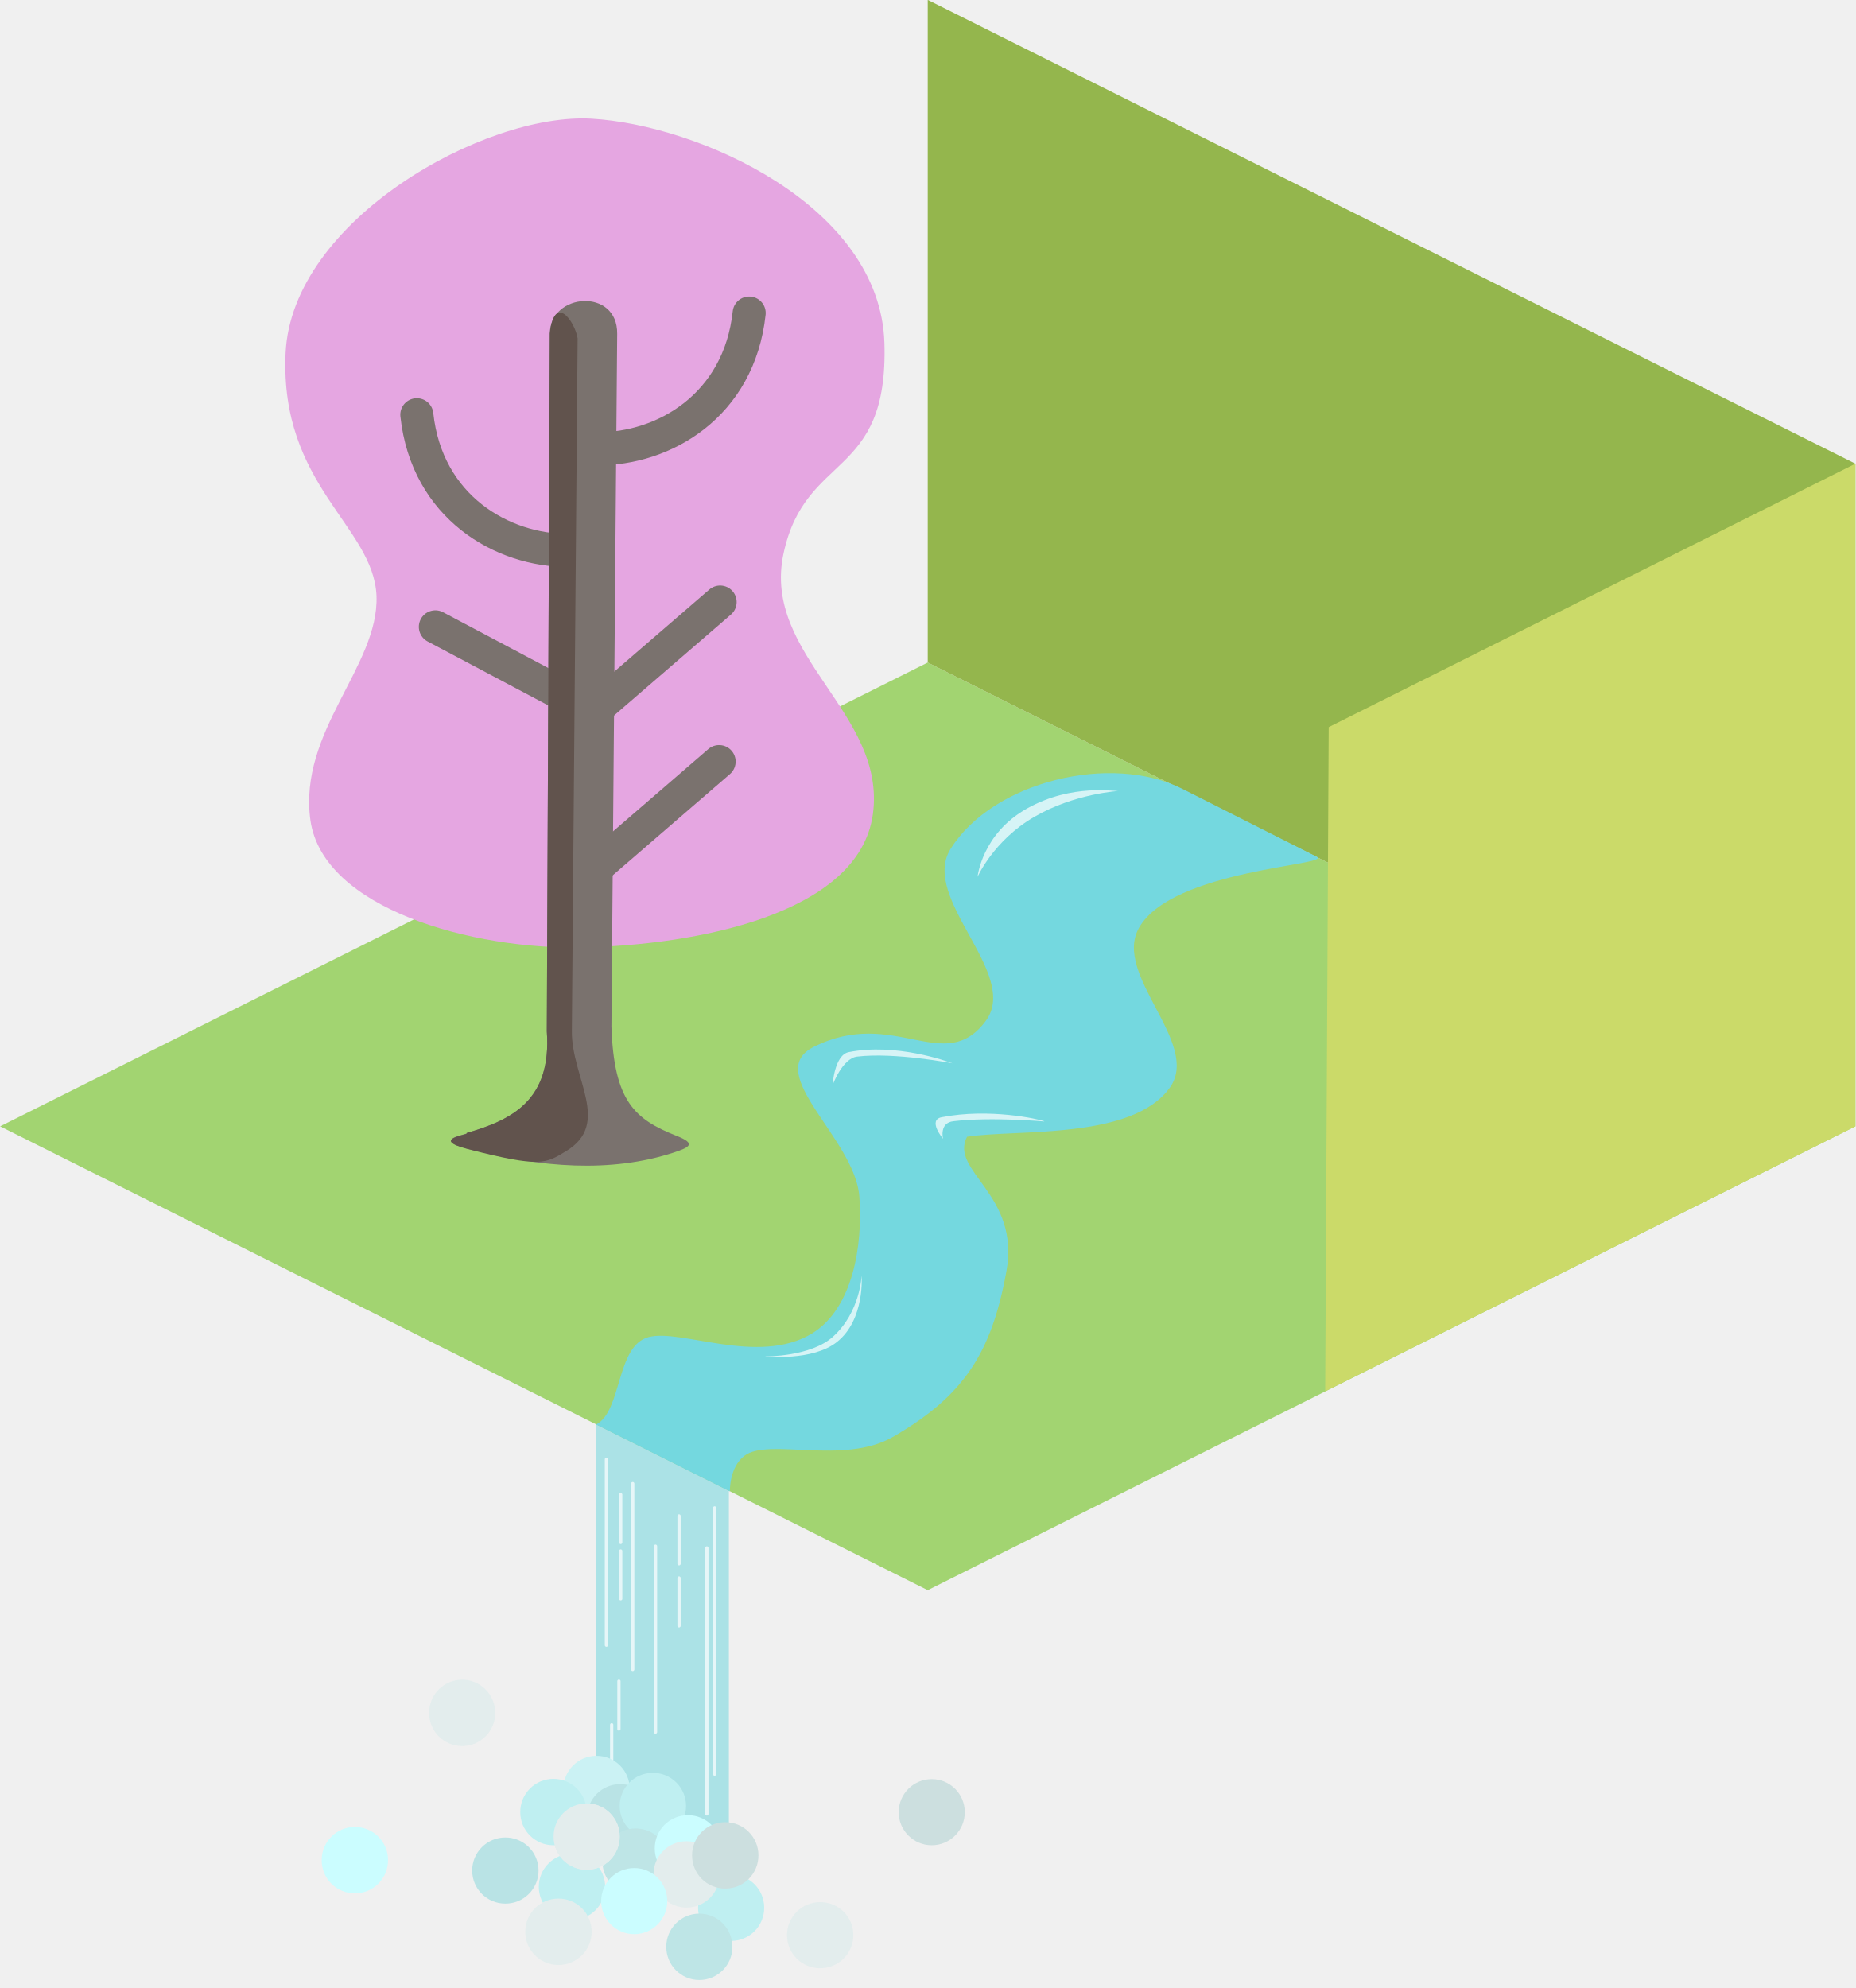
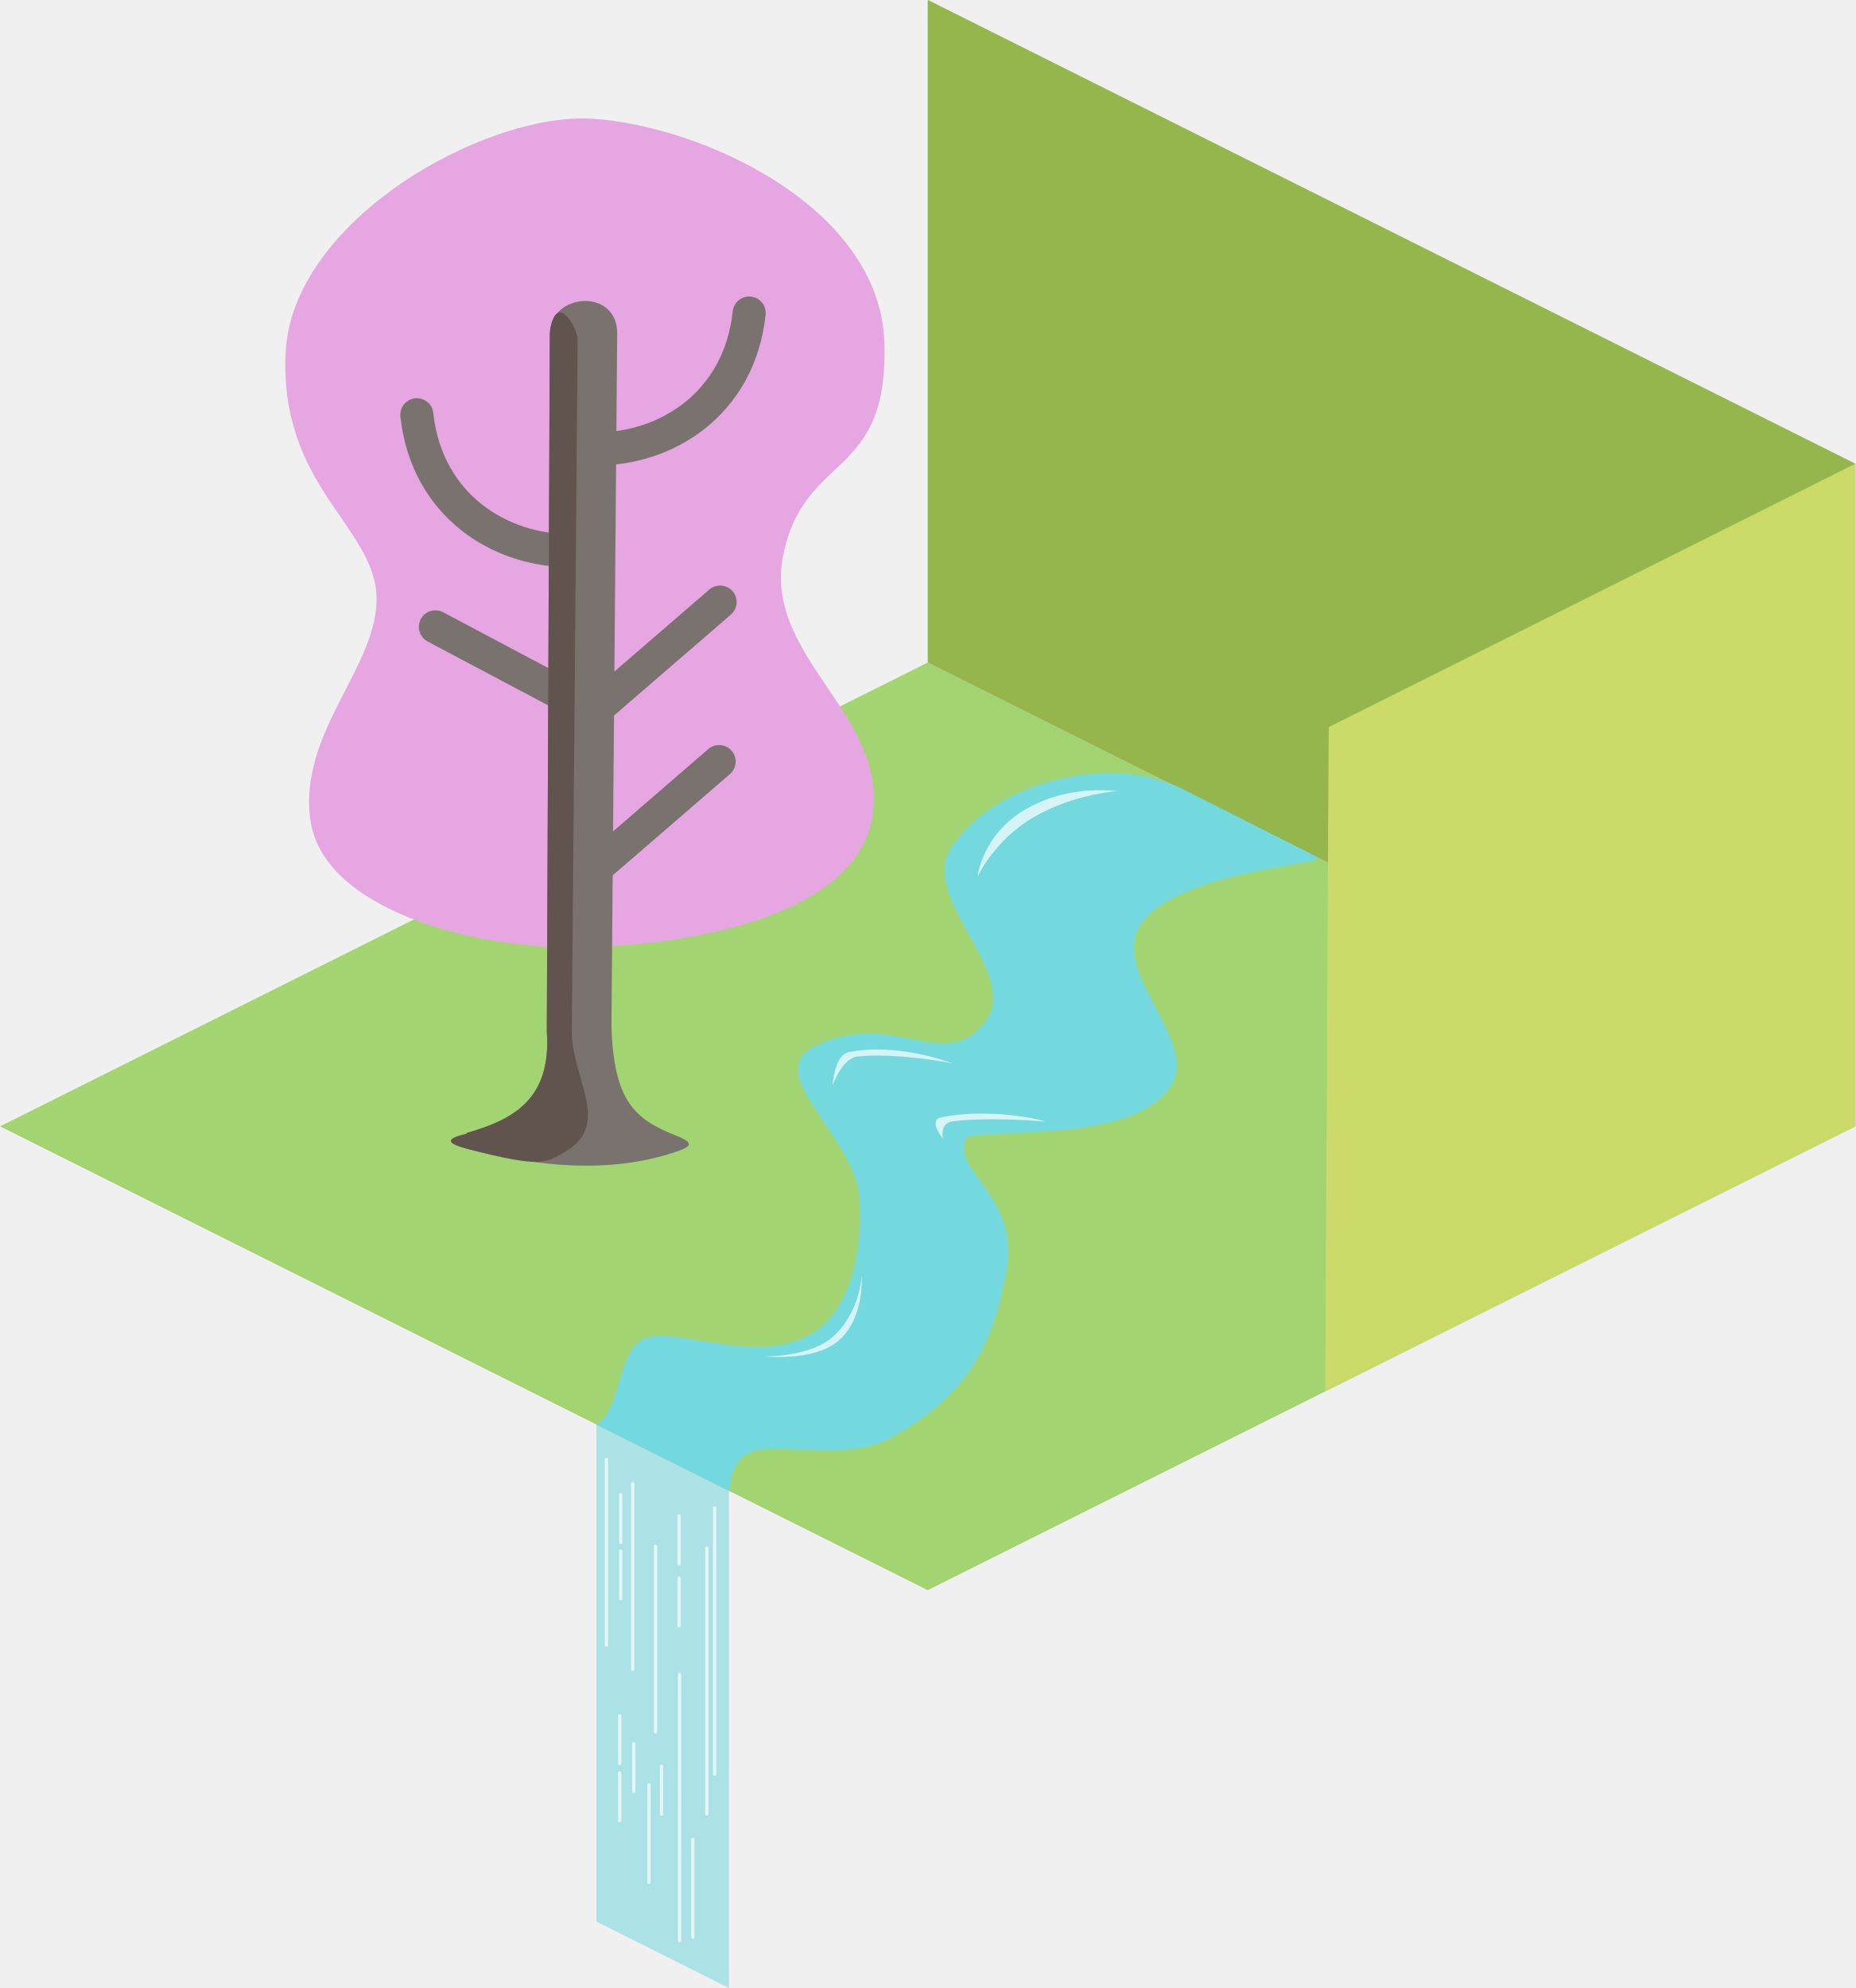
<svg xmlns="http://www.w3.org/2000/svg" width="28" height="30" viewBox="0 0 7.408 7.938" version="1.1" id="svg8">
  <defs id="defs2">
    </defs>
  <g id="layer4" style="display:inline">
-     <path id="path967" d="M 2.416,7.534 A 0.132,0.132 0 0 1 2.283,7.666 0.132,0.132 0 0 1 2.151,7.534 0.132,0.132 0 0 1 2.283,7.402 0.132,0.132 0 0 1 2.416,7.534 Z" style="opacity:1;fill:#bfeff1;fill-opacity:1;stroke:none;stroke-width:0.013;stroke-linecap:round;stroke-linejoin:round;stroke-miterlimit:4;stroke-dasharray:none;stroke-opacity:0.706" />
-     <path id="path963" d="M 3.051,7.617 A 0.132,0.132 0 0 1 2.919,7.75 0.132,0.132 0 0 1 2.787,7.617 0.132,0.132 0 0 1 2.919,7.485 0.132,0.132 0 0 1 3.051,7.617 Z" style="opacity:1;fill:#bfeff1;fill-opacity:1;stroke:none;stroke-width:0.013;stroke-linecap:round;stroke-linejoin:round;stroke-miterlimit:4;stroke-dasharray:none;stroke-opacity:0.706" />
-     <path style="display:inline;fill:#74d8df;fill-opacity:0.552;stroke:none;stroke-width:0.265px;stroke-linecap:butt;stroke-linejoin:miter;stroke-opacity:1" d="m 2.381,5.556 v 1.587 L 2.91,7.408 V 5.821 Z" id="path899" />
+     <path style="display:inline;fill:#74d8df;fill-opacity:0.552;stroke:none;stroke-width:0.265px;stroke-linecap:butt;stroke-linejoin:miter;stroke-opacity:1" d="m 2.381,5.556 10e-8,2.117 0.529,0.265 -10e-8,-2.117 z" id="path899" />
    <path style="fill:none;stroke:#ffffff;stroke-width:0.013;stroke-linecap:round;stroke-linejoin:round;stroke-miterlimit:4;stroke-dasharray:none;stroke-opacity:0.706" d="M 2.421,5.827 V 6.569" id="path904" />
    <path id="path906" d="M 2.853,6.021 V 7.084" style="fill:none;stroke:#ffffff;stroke-width:0.013;stroke-linecap:round;stroke-linejoin:round;stroke-miterlimit:4;stroke-dasharray:none;stroke-opacity:0.706" />
    <path style="fill:none;stroke:#ffffff;stroke-width:0.013;stroke-linecap:round;stroke-linejoin:round;stroke-miterlimit:4;stroke-dasharray:none;stroke-opacity:0.706" d="M 2.822,6.181 V 7.243" id="path908" />
    <path style="fill:none;stroke:#ffffff;stroke-width:0.013;stroke-linecap:round;stroke-linejoin:round;stroke-miterlimit:4;stroke-dasharray:none;stroke-opacity:0.706" d="M 2.526,5.924 V 6.666" id="path916" />
    <path id="path918" d="M 2.617,6.174 V 6.916" style="fill:none;stroke:#ffffff;stroke-width:0.013;stroke-linecap:round;stroke-linejoin:round;stroke-miterlimit:4;stroke-dasharray:none;stroke-opacity:0.706" />
    <path style="fill:none;stroke:#ffffff;stroke-width:0.013;stroke-linecap:round;stroke-linejoin:round;stroke-miterlimit:4;stroke-dasharray:none;stroke-opacity:0.706" d="M 2.478,5.968 V 6.159" id="path920" />
    <path id="path922" d="M 2.478,6.193 V 6.384" style="fill:none;stroke:#ffffff;stroke-width:0.013;stroke-linecap:round;stroke-linejoin:round;stroke-miterlimit:4;stroke-dasharray:none;stroke-opacity:0.706" />
+     <path id="path928" d="M 2.711,6.053 V 6.244" style="fill:none;stroke:#ffffff;stroke-width:0.013;stroke-linecap:round;stroke-linejoin:round;stroke-miterlimit:4;stroke-dasharray:none;stroke-opacity:0.706" />
+     <path style="fill:none;stroke:#ffffff;stroke-width:0.013;stroke-linecap:round;stroke-linejoin:round;stroke-miterlimit:4;stroke-dasharray:none;stroke-opacity:0.706" d="M 2.711,6.301 V 6.492" id="path930" />
+     <path style="fill:none;stroke:#ffffff;stroke-width:0.013;stroke-linecap:round;stroke-linejoin:round;stroke-miterlimit:4;stroke-dasharray:none;stroke-opacity:0.706" d="M 2.474,6.851 V 7.042" id="path970" />
+     <path id="path972" d="M 2.713,6.686 V 7.749" style="fill:none;stroke:#ffffff;stroke-width:0.013;stroke-linecap:round;stroke-linejoin:round;stroke-miterlimit:4;stroke-dasharray:none;stroke-opacity:0.706" />
+     <path id="path974" d="M 2.474,7.079 V 7.27" style="fill:none;stroke:#ffffff;stroke-width:0.013;stroke-linecap:round;stroke-linejoin:round;stroke-miterlimit:4;stroke-dasharray:none;stroke-opacity:0.706" />
+     <path style="fill:none;stroke:#ffffff;stroke-width:0.013;stroke-linecap:round;stroke-linejoin:round;stroke-miterlimit:4;stroke-dasharray:none;stroke-opacity:0.706" d="M 2.591,7.126 V 7.515" id="path976" />
+     <path style="fill:none;stroke:#ffffff;stroke-width:0.013;stroke-linecap:round;stroke-linejoin:round;stroke-miterlimit:4;stroke-dasharray:none;stroke-opacity:0.706" d="M 2.641,7.053 V 7.244" id="path980" />
+     <path id="path982" d="M 2.766,7.345 V 7.735" style="fill:none;stroke:#ffffff;stroke-width:0.013;stroke-linecap:round;stroke-linejoin:round;stroke-miterlimit:4;stroke-dasharray:none;stroke-opacity:0.706" />
+     <path style="fill:none;stroke:#ffffff;stroke-width:0.013;stroke-linecap:round;stroke-linejoin:round;stroke-miterlimit:4;stroke-dasharray:none;stroke-opacity:0.706" d="M 2.53,6.962 V 7.153" id="path984" />
+   </g>
+   <g id="layer5" style="display:none">
+     <path id="path967" d="M 2.416,7.534 A 0.132,0.132 0 0 1 2.283,7.666 0.132,0.132 0 0 1 2.151,7.534 0.132,0.132 0 0 1 2.283,7.402 0.132,0.132 0 0 1 2.416,7.534 Z" style="opacity:1;fill:#bfeff1;fill-opacity:1;stroke:none;stroke-width:0.013;stroke-linecap:round;stroke-linejoin:round;stroke-miterlimit:4;stroke-dasharray:none;stroke-opacity:0.706" />
+     <path id="path963" d="M 3.051,7.617 A 0.132,0.132 0 0 1 2.919,7.75 0.132,0.132 0 0 1 2.787,7.617 0.132,0.132 0 0 1 2.919,7.485 0.132,0.132 0 0 1 3.051,7.617 Z" style="opacity:1;fill:#bfeff1;fill-opacity:1;stroke:none;stroke-width:0.013;stroke-linecap:round;stroke-linejoin:round;stroke-miterlimit:4;stroke-dasharray:none;stroke-opacity:0.706" />
    <path style="fill:none;stroke:#ffffff;stroke-width:0.013;stroke-linecap:round;stroke-linejoin:round;stroke-miterlimit:4;stroke-dasharray:none;stroke-opacity:0.706" d="M 2.471,6.713 V 6.904" id="path924" />
    <path id="path926" d="M 2.442,6.887 V 7.078" style="fill:none;stroke:#ffffff;stroke-width:0.013;stroke-linecap:round;stroke-linejoin:round;stroke-miterlimit:4;stroke-dasharray:none;stroke-opacity:0.706" />
-     <path id="path928" d="M 2.711,6.053 V 6.244" style="fill:none;stroke:#ffffff;stroke-width:0.013;stroke-linecap:round;stroke-linejoin:round;stroke-miterlimit:4;stroke-dasharray:none;stroke-opacity:0.706" />
-     <path style="fill:none;stroke:#ffffff;stroke-width:0.013;stroke-linecap:round;stroke-linejoin:round;stroke-miterlimit:4;stroke-dasharray:none;stroke-opacity:0.706" d="M 2.711,6.301 V 6.492" id="path930" />
    <path style="opacity:1;fill:#cbf2f4;fill-opacity:1;stroke:none;stroke-width:0.013;stroke-linecap:round;stroke-linejoin:round;stroke-miterlimit:4;stroke-dasharray:none;stroke-opacity:0.706" d="M 2.514,7.144 A 0.132,0.132 0 0 1 2.381,7.276 0.132,0.132 0 0 1 2.249,7.144 0.132,0.132 0 0 1 2.381,7.011 0.132,0.132 0 0 1 2.514,7.144 Z" id="path932" />
    <path id="path935" d="M 2.609,7.256 A 0.132,0.132 0 0 1 2.476,7.389 0.132,0.132 0 0 1 2.344,7.256 0.132,0.132 0 0 1 2.476,7.124 0.132,0.132 0 0 1 2.609,7.256 Z" style="opacity:1;fill:#b9e3e5;fill-opacity:1;stroke:none;stroke-width:0.013;stroke-linecap:round;stroke-linejoin:round;stroke-miterlimit:4;stroke-dasharray:none;stroke-opacity:0.706" />
    <path style="opacity:1;fill:#bfeff1;fill-opacity:1;stroke:none;stroke-width:0.013;stroke-linecap:round;stroke-linejoin:round;stroke-miterlimit:4;stroke-dasharray:none;stroke-opacity:0.706" d="M 2.739,7.211 A 0.132,0.132 0 0 1 2.606,7.343 0.132,0.132 0 0 1 2.474,7.211 0.132,0.132 0 0 1 2.606,7.079 0.132,0.132 0 0 1 2.739,7.211 Z" id="path937" />
    <path id="path939" d="M 2.67,7.433 A 0.132,0.132 0 0 1 2.538,7.565 0.132,0.132 0 0 1 2.405,7.433 0.132,0.132 0 0 1 2.538,7.301 0.132,0.132 0 0 1 2.67,7.433 Z" style="opacity:1;fill:#bee5e6;fill-opacity:1;stroke:none;stroke-width:0.013;stroke-linecap:round;stroke-linejoin:round;stroke-miterlimit:4;stroke-dasharray:none;stroke-opacity:0.706" />
    <path style="opacity:1;fill:#cbfdff;fill-opacity:1;stroke:none;stroke-width:0.013;stroke-linecap:round;stroke-linejoin:round;stroke-miterlimit:4;stroke-dasharray:none;stroke-opacity:0.706" d="M 2.879,7.381 A 0.132,0.132 0 0 1 2.747,7.513 0.132,0.132 0 0 1 2.614,7.381 0.132,0.132 0 0 1 2.747,7.248 0.132,0.132 0 0 1 2.879,7.381 Z" id="path941" />
    <path id="path943" d="M 2.873,7.484 A 0.132,0.132 0 0 1 2.741,7.617 0.132,0.132 0 0 1 2.609,7.484 0.132,0.132 0 0 1 2.741,7.352 0.132,0.132 0 0 1 2.873,7.484 Z" style="opacity:1;fill:#e3eded;fill-opacity:1;stroke:none;stroke-width:0.013;stroke-linecap:round;stroke-linejoin:round;stroke-miterlimit:4;stroke-dasharray:none;stroke-opacity:0.706" />
    <path style="opacity:1;fill:#ccdfdf;fill-opacity:1;stroke:none;stroke-width:0.013;stroke-linecap:round;stroke-linejoin:round;stroke-miterlimit:4;stroke-dasharray:none;stroke-opacity:0.706" d="M 3.028,7.408 A 0.132,0.132 0 0 1 2.896,7.541 0.132,0.132 0 0 1 2.763,7.408 0.132,0.132 0 0 1 2.896,7.276 0.132,0.132 0 0 1 3.028,7.408 Z" id="path945" />
    <path style="opacity:1;fill:#e3eded;fill-opacity:1;stroke:none;stroke-width:0.013;stroke-linecap:round;stroke-linejoin:round;stroke-miterlimit:4;stroke-dasharray:none;stroke-opacity:0.706" d="M 2.474,7.333 A 0.132,0.132 0 0 1 2.342,7.466 0.132,0.132 0 0 1 2.21,7.333 0.132,0.132 0 0 1 2.342,7.201 0.132,0.132 0 0 1 2.474,7.333 Z" id="path947" />
    <path id="path951" d="M 2.342,7.236 A 0.132,0.132 0 0 1 2.209,7.368 0.132,0.132 0 0 1 2.077,7.236 0.132,0.132 0 0 1 2.209,7.103 0.132,0.132 0 0 1 2.342,7.236 Z" style="opacity:1;fill:#bfeff1;fill-opacity:1;stroke:none;stroke-width:0.013;stroke-linecap:round;stroke-linejoin:round;stroke-miterlimit:4;stroke-dasharray:none;stroke-opacity:0.706" />
    <path id="path949" d="M 2.474,7.333 A 0.132,0.132 0 0 1 2.342,7.466 0.132,0.132 0 0 1 2.21,7.333 0.132,0.132 0 0 1 2.342,7.201 0.132,0.132 0 0 1 2.474,7.333 Z" style="opacity:1;fill:#e3eded;fill-opacity:1;stroke:none;stroke-width:0.013;stroke-linecap:round;stroke-linejoin:round;stroke-miterlimit:4;stroke-dasharray:none;stroke-opacity:0.706" />
    <path style="opacity:1;fill:#b9e3e5;fill-opacity:1;stroke:none;stroke-width:0.013;stroke-linecap:round;stroke-linejoin:round;stroke-miterlimit:4;stroke-dasharray:none;stroke-opacity:0.706" d="M 2.15,7.469 A 0.132,0.132 0 0 1 2.017,7.601 0.132,0.132 0 0 1 1.885,7.469 0.132,0.132 0 0 1 2.017,7.337 0.132,0.132 0 0 1 2.15,7.469 Z" id="path953" />
    <path id="path955" d="M 2.664,7.591 A 0.132,0.132 0 0 1 2.532,7.723 0.132,0.132 0 0 1 2.4,7.591 0.132,0.132 0 0 1 2.532,7.459 0.132,0.132 0 0 1 2.664,7.591 Z" style="opacity:1;fill:#cbfdff;fill-opacity:1;stroke:none;stroke-width:0.013;stroke-linecap:round;stroke-linejoin:round;stroke-miterlimit:4;stroke-dasharray:none;stroke-opacity:0.706" />
    <path style="opacity:1;fill:#e3eded;fill-opacity:1;stroke:none;stroke-width:0.013;stroke-linecap:round;stroke-linejoin:round;stroke-miterlimit:4;stroke-dasharray:none;stroke-opacity:0.706" d="M 2.362,7.713 A 0.132,0.132 0 0 1 2.229,7.846 0.132,0.132 0 0 1 2.097,7.713 0.132,0.132 0 0 1 2.229,7.581 0.132,0.132 0 0 1 2.362,7.713 Z" id="path957" />
    <path style="opacity:1;fill:#bee5e6;fill-opacity:1;stroke:none;stroke-width:0.013;stroke-linecap:round;stroke-linejoin:round;stroke-miterlimit:4;stroke-dasharray:none;stroke-opacity:0.706" d="M 2.924,7.774 A 0.132,0.132 0 0 1 2.792,7.906 0.132,0.132 0 0 1 2.66,7.774 0.132,0.132 0 0 1 2.792,7.641 0.132,0.132 0 0 1 2.924,7.774 Z" id="path959" />
    <path style="opacity:1;fill:#e3eded;fill-opacity:1;stroke:none;stroke-width:0.013;stroke-linecap:round;stroke-linejoin:round;stroke-miterlimit:4;stroke-dasharray:none;stroke-opacity:0.706" d="M 1.977,6.84 A 0.132,0.132 0 0 1 1.845,6.972 0.132,0.132 0 0 1 1.713,6.84 0.132,0.132 0 0 1 1.845,6.707 0.132,0.132 0 0 1 1.977,6.84 Z" id="path961" />
    <path style="opacity:1;fill:#e3eded;fill-opacity:1;stroke:none;stroke-width:0.013;stroke-linecap:round;stroke-linejoin:round;stroke-miterlimit:4;stroke-dasharray:none;stroke-opacity:0.706" d="M 3.407,7.727 A 0.132,0.132 0 0 1 3.274,7.859 0.132,0.132 0 0 1 3.142,7.727 0.132,0.132 0 0 1 3.274,7.595 0.132,0.132 0 0 1 3.407,7.727 Z" id="path965" />
    <path id="path969" d="M 3.852,7.236 A 0.132,0.132 0 0 1 3.72,7.368 0.132,0.132 0 0 1 3.588,7.236 0.132,0.132 0 0 1 3.72,7.104 0.132,0.132 0 0 1 3.852,7.236 Z" style="opacity:1;fill:#ccdfdf;fill-opacity:1;stroke:none;stroke-width:0.013;stroke-linecap:round;stroke-linejoin:round;stroke-miterlimit:4;stroke-dasharray:none;stroke-opacity:0.706" />
    <path id="path971" d="M 1.549,7.427 A 0.132,0.132 0 0 1 1.417,7.56 0.132,0.132 0 0 1 1.284,7.427 0.132,0.132 0 0 1 1.417,7.295 0.132,0.132 0 0 1 1.549,7.427 Z" style="opacity:1;fill:#cbfdff;fill-opacity:1;stroke:none;stroke-width:0.013;stroke-linecap:round;stroke-linejoin:round;stroke-miterlimit:4;stroke-dasharray:none;stroke-opacity:0.706" />
  </g>
  <g id="layer1" transform="translate(0,-289.0625)" style="display:inline">
    <path style="fill:#a2d471;fill-opacity:1;stroke:none;stroke-width:0.265px;stroke-linecap:butt;stroke-linejoin:miter;stroke-opacity:1" d="M -6.6666669e-8,293.56 3.704,295.412 7.408,293.56 3.704,291.708 Z" id="path820" />
    <path id="path866" d="m 3.704,289.062 3.704,1.852 v 2.646 l -3.704,-1.852 z" style="fill:#94b64d;fill-opacity:1;stroke:none;stroke-width:0.265px;stroke-linecap:butt;stroke-linejoin:miter;stroke-opacity:1" />
    <path style="fill:#cbda69;fill-opacity:1;stroke:none;stroke-width:0.265px;stroke-linecap:butt;stroke-linejoin:miter;stroke-opacity:1" d="m 5.305,291.966 2.103,-1.052 v 2.646 l -2.117,1.058 z" id="path816" />
  </g>
  <g id="layer3" style="display:inline">
    <path style="display:inline;fill:#74d8df;fill-opacity:1;stroke:none;stroke-width:0.265px;stroke-linecap:butt;stroke-linejoin:miter;stroke-opacity:1" d="M 4.721,3.15 C 4.437,3.006 3.964,3.119 3.795,3.39 3.672,3.588 4.074,3.888 3.936,4.076 3.771,4.299 3.571,4.019 3.249,4.18 3.041,4.284 3.415,4.547 3.431,4.779 3.445,4.971 3.406,5.225 3.241,5.325 3.027,5.454 2.718,5.304 2.589,5.339 2.459,5.374 2.484,5.634 2.38,5.688 L 2.914,5.955 c 0,0 -0.003,-0.096 0.058,-0.142 C 3.067,5.74 3.367,5.851 3.564,5.738 3.849,5.574 3.959,5.401 4.018,5.077 4.075,4.768 3.789,4.677 3.861,4.539 4.053,4.508 4.523,4.554 4.672,4.341 4.795,4.164 4.44,3.892 4.548,3.704 4.681,3.471 5.323,3.455 5.257,3.421 Z" id="path883" />
    <path style="display:inline;fill:#ffffff;fill-opacity:0.706;stroke:none;stroke-width:0.265px;stroke-linecap:butt;stroke-linejoin:miter;stroke-opacity:1" d="m 4.469,3.158 c -0.017,0.004 -0.187,-0.031 -0.368,0.07 -0.181,0.101 -0.198,0.273 -0.198,0.273 0,0 0.064,-0.145 0.226,-0.239 C 4.29,3.168 4.469,3.158 4.469,3.158 Z" id="path885" />
    <path id="path887" d="m 3.803,4.246 c -0.023,-0.009 -0.227,-0.082 -0.414,-0.045 -0.058,0.011 -0.065,0.132 -0.065,0.132 0,0 0.039,-0.107 0.098,-0.114 0.151,-0.018 0.382,0.027 0.382,0.027 z" style="display:inline;fill:#ffffff;fill-opacity:0.706;stroke:none;stroke-width:0.265px;stroke-linecap:butt;stroke-linejoin:miter;stroke-opacity:1" />
    <path style="display:inline;fill:#ffffff;fill-opacity:0.706;stroke:none;stroke-width:0.265px;stroke-linecap:butt;stroke-linejoin:miter;stroke-opacity:1" d="M 3.056,5.417 C 3.058,5.416 3.245,5.436 3.342,5.358 3.454,5.269 3.44,5.093 3.44,5.093 c 0,0 -0.005,0.146 -0.114,0.244 -0.089,0.081 -0.269,0.079 -0.269,0.079 z" id="path889" />
    <path style="display:inline;fill:#ffffff;fill-opacity:0.706;stroke:none;stroke-width:0.265px;stroke-linecap:butt;stroke-linejoin:miter;stroke-opacity:1" d="m 4.169,4.477 c -0.023,-0.009 -0.221,-0.053 -0.409,-0.016 -0.058,0.011 0.005,0.086 0.005,0.086 0,0 -0.016,-0.064 0.042,-0.07 0.151,-0.018 0.362,10e-4 0.362,10e-4 z" id="path891" />
  </g>
  <g id="layer2" style="display:inline">
    <path style="fill:#e5a6e1;fill-opacity:1;stroke:none;stroke-width:0.265px;stroke-linecap:butt;stroke-linejoin:miter;stroke-opacity:1" d="M 2.362,0.474 C 1.934,0.449 1.164,0.88 1.14,1.41 1.116,1.939 1.492,2.101 1.503,2.38 1.513,2.66 1.19,2.92 1.239,3.275 1.289,3.629 1.888,3.793 2.327,3.783 2.766,3.774 3.429,3.655 3.485,3.251 3.54,2.847 3.041,2.618 3.128,2.211 3.215,1.803 3.548,1.917 3.531,1.369 3.514,0.821 2.79,0.499 2.362,0.474 Z" id="path881" />
    <path style="fill:#7a726e;fill-opacity:1;stroke:none;stroke-width:0.265px;stroke-linecap:butt;stroke-linejoin:miter;stroke-opacity:1" d="M 1.863,4.524 C 2.043,4.472 2.203,4.394 2.183,4.118 l 0.012,-2.786 c 6.823e-4,-0.163 0.271,-0.184 0.269,0.001 l -0.023,2.766 c 0.01,0.299 0.093,0.37 0.259,0.436 0.082,0.032 0.053,0.046 -0.01,0.067 -0.251,0.082 -0.529,0.061 -0.823,-0.015 -0.151,-0.039 0.002,-0.057 -0.004,-0.062 z" id="path869" />
    <path style="fill:none;fill-opacity:1;stroke:#7a726e;stroke-width:0.132;stroke-linecap:round;stroke-linejoin:round;stroke-miterlimit:4;stroke-dasharray:none;stroke-opacity:1" d="M 2.35,3.491 2.871,3.041" id="path871" />
    <path id="path873" d="M 2.354,2.854 2.875,2.404" style="fill:none;fill-opacity:1;stroke:#7a726e;stroke-width:0.132;stroke-linecap:round;stroke-linejoin:round;stroke-miterlimit:4;stroke-dasharray:none;stroke-opacity:1" />
    <path style="fill:none;fill-opacity:1;stroke:#7a726e;stroke-width:0.132;stroke-linecap:round;stroke-linejoin:round;stroke-miterlimit:4;stroke-dasharray:none;stroke-opacity:1" d="M 1.738,2.503 2.3,2.801" id="path875" />
    <path id="path877" d="M 1.664,1.656 C 1.704,2.025 2.005,2.199 2.271,2.198" style="fill:none;fill-opacity:1;stroke:#7a726e;stroke-width:0.132;stroke-linecap:round;stroke-linejoin:round;stroke-miterlimit:4;stroke-dasharray:none;stroke-opacity:1" />
    <path style="fill:none;fill-opacity:1;stroke:#7a726e;stroke-width:0.132;stroke-linecap:round;stroke-linejoin:round;stroke-miterlimit:4;stroke-dasharray:none;stroke-opacity:1" d="M 2.991,1.25 C 2.951,1.62 2.65,1.794 2.384,1.792" id="path879" />
    <path id="path973" d="M 1.863,4.524 C 2.043,4.472 2.203,4.394 2.183,4.118 l 0.012,-2.786 c 0.018,-0.164 0.1,-0.049 0.111,0.019 l -0.023,2.766 c -0.002,0.187 0.16,0.37 -0.024,0.48 -0.08,0.048 -0.098,0.067 -0.392,-0.009 -0.151,-0.039 0.002,-0.057 -0.004,-0.062 z" style="fill:#61534d;fill-opacity:1;stroke:none;stroke-width:0.265px;stroke-linecap:butt;stroke-linejoin:miter;stroke-opacity:1" />
  </g>
</svg>
